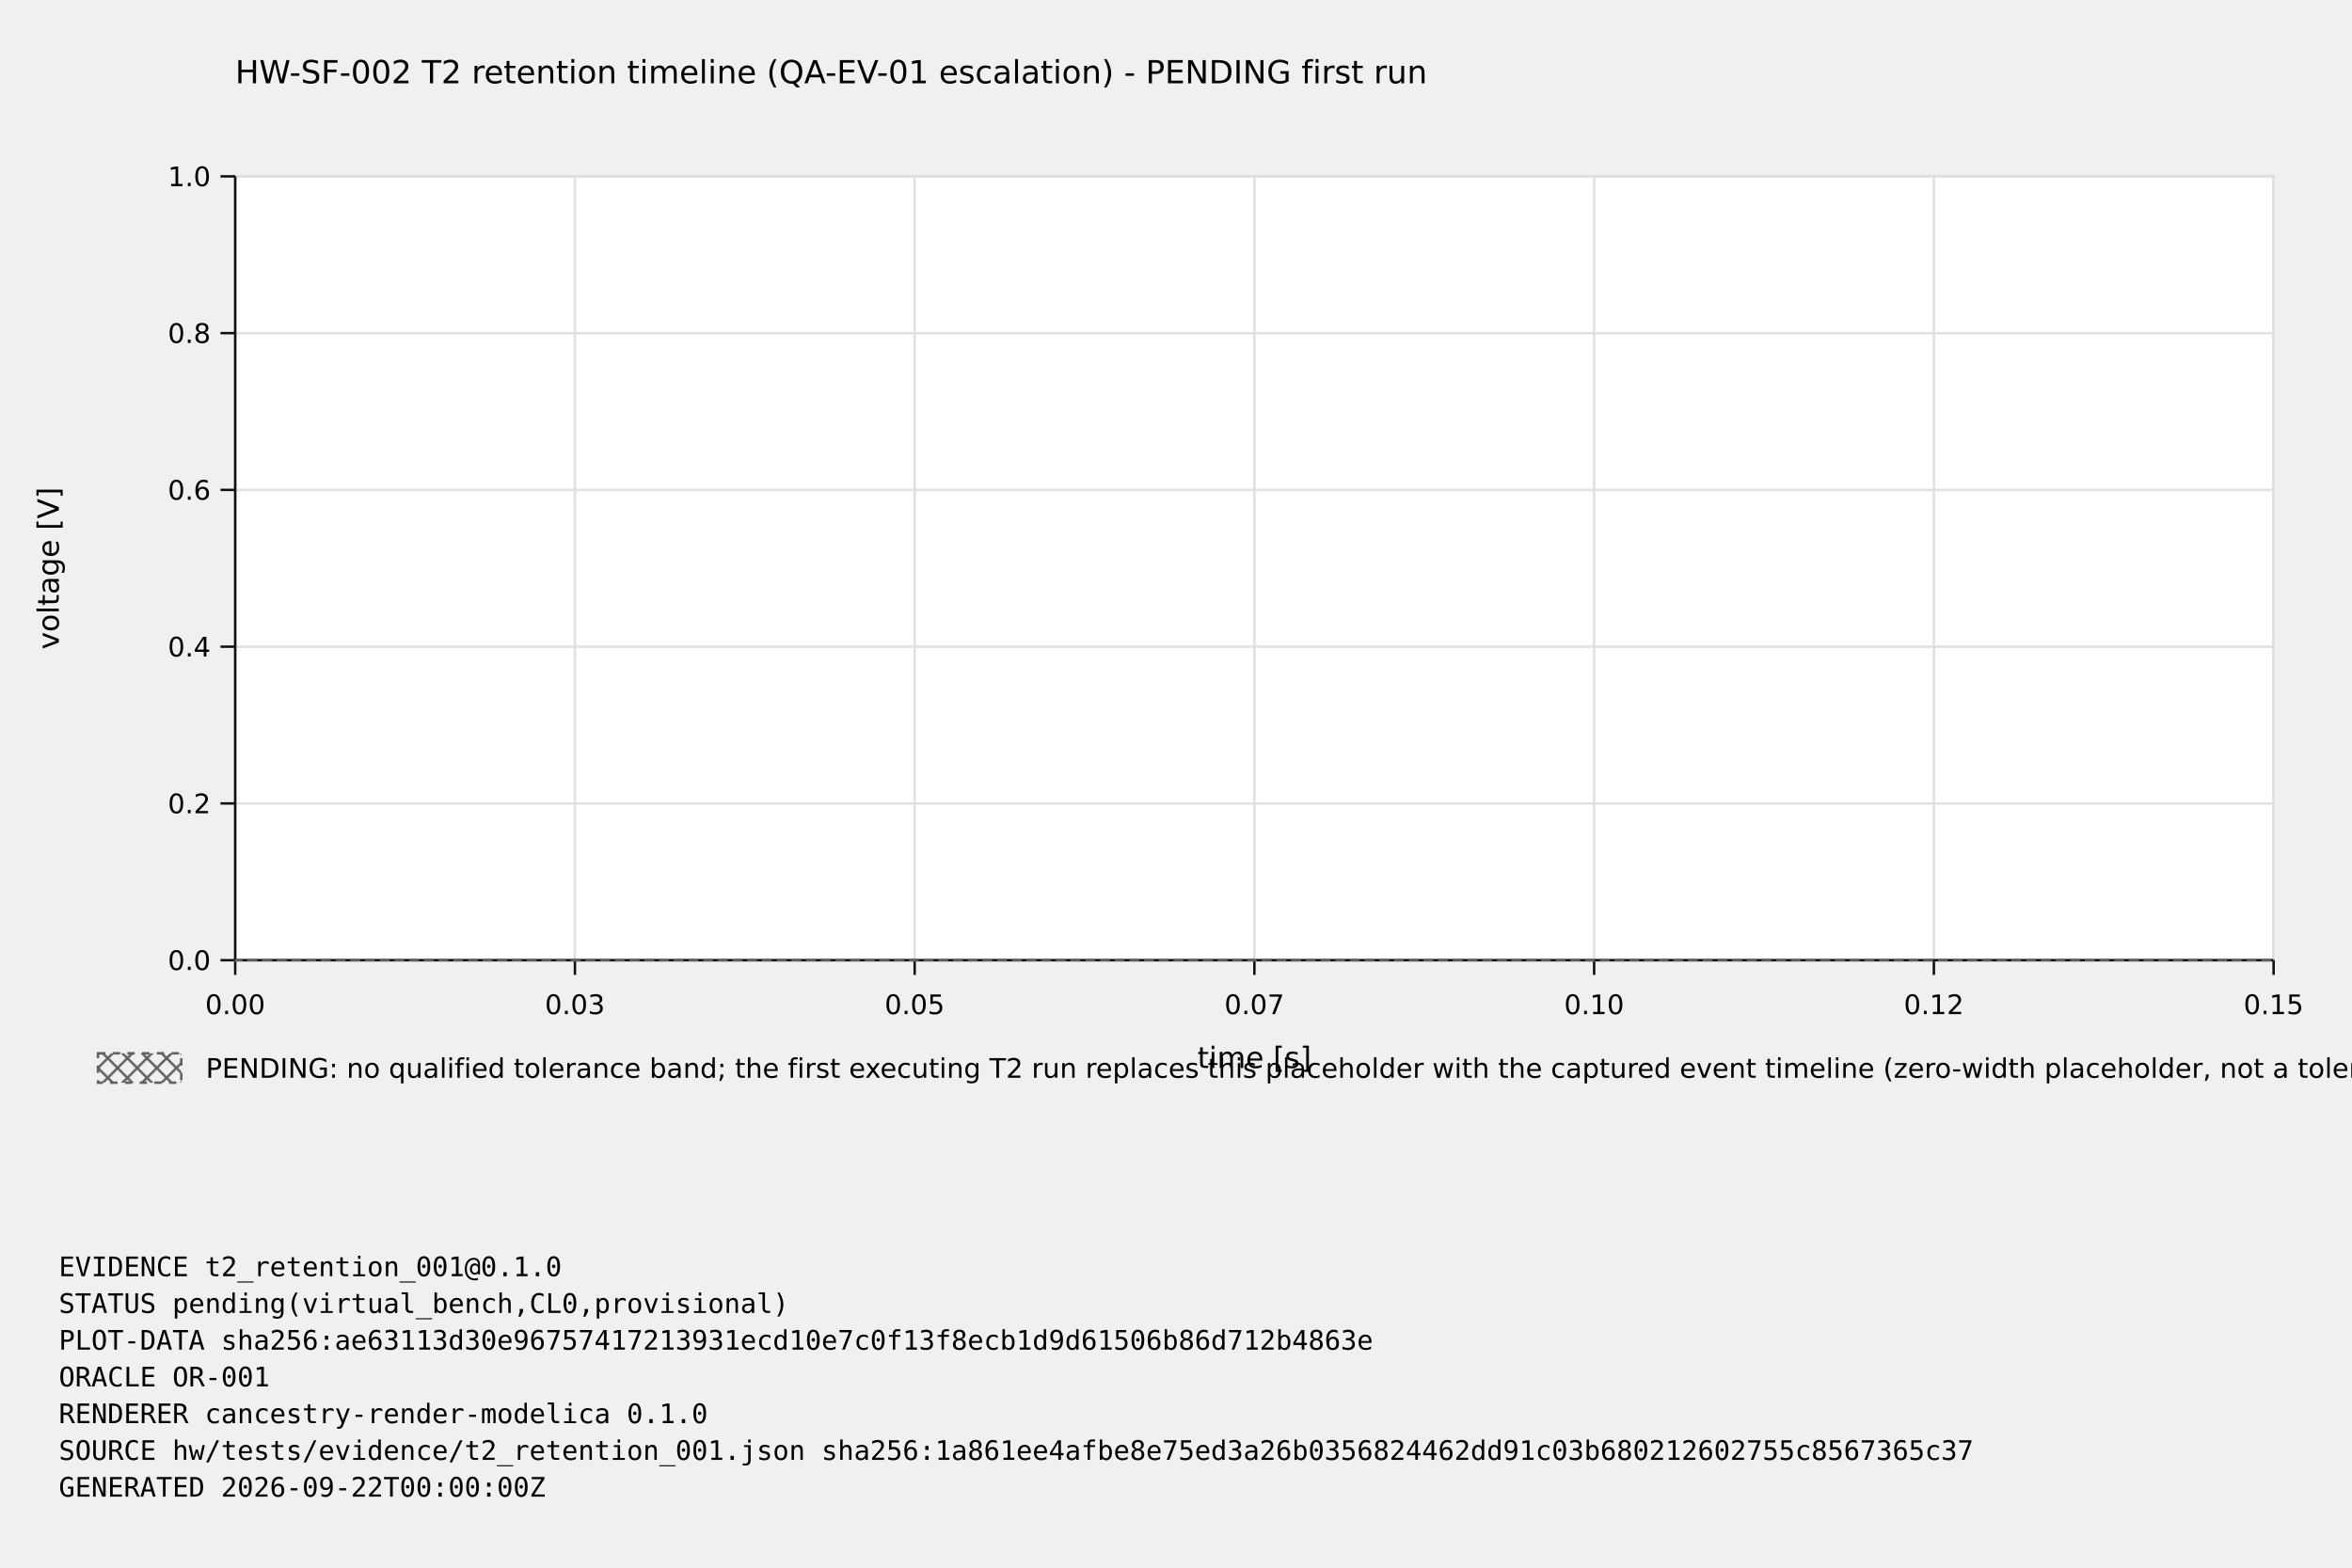
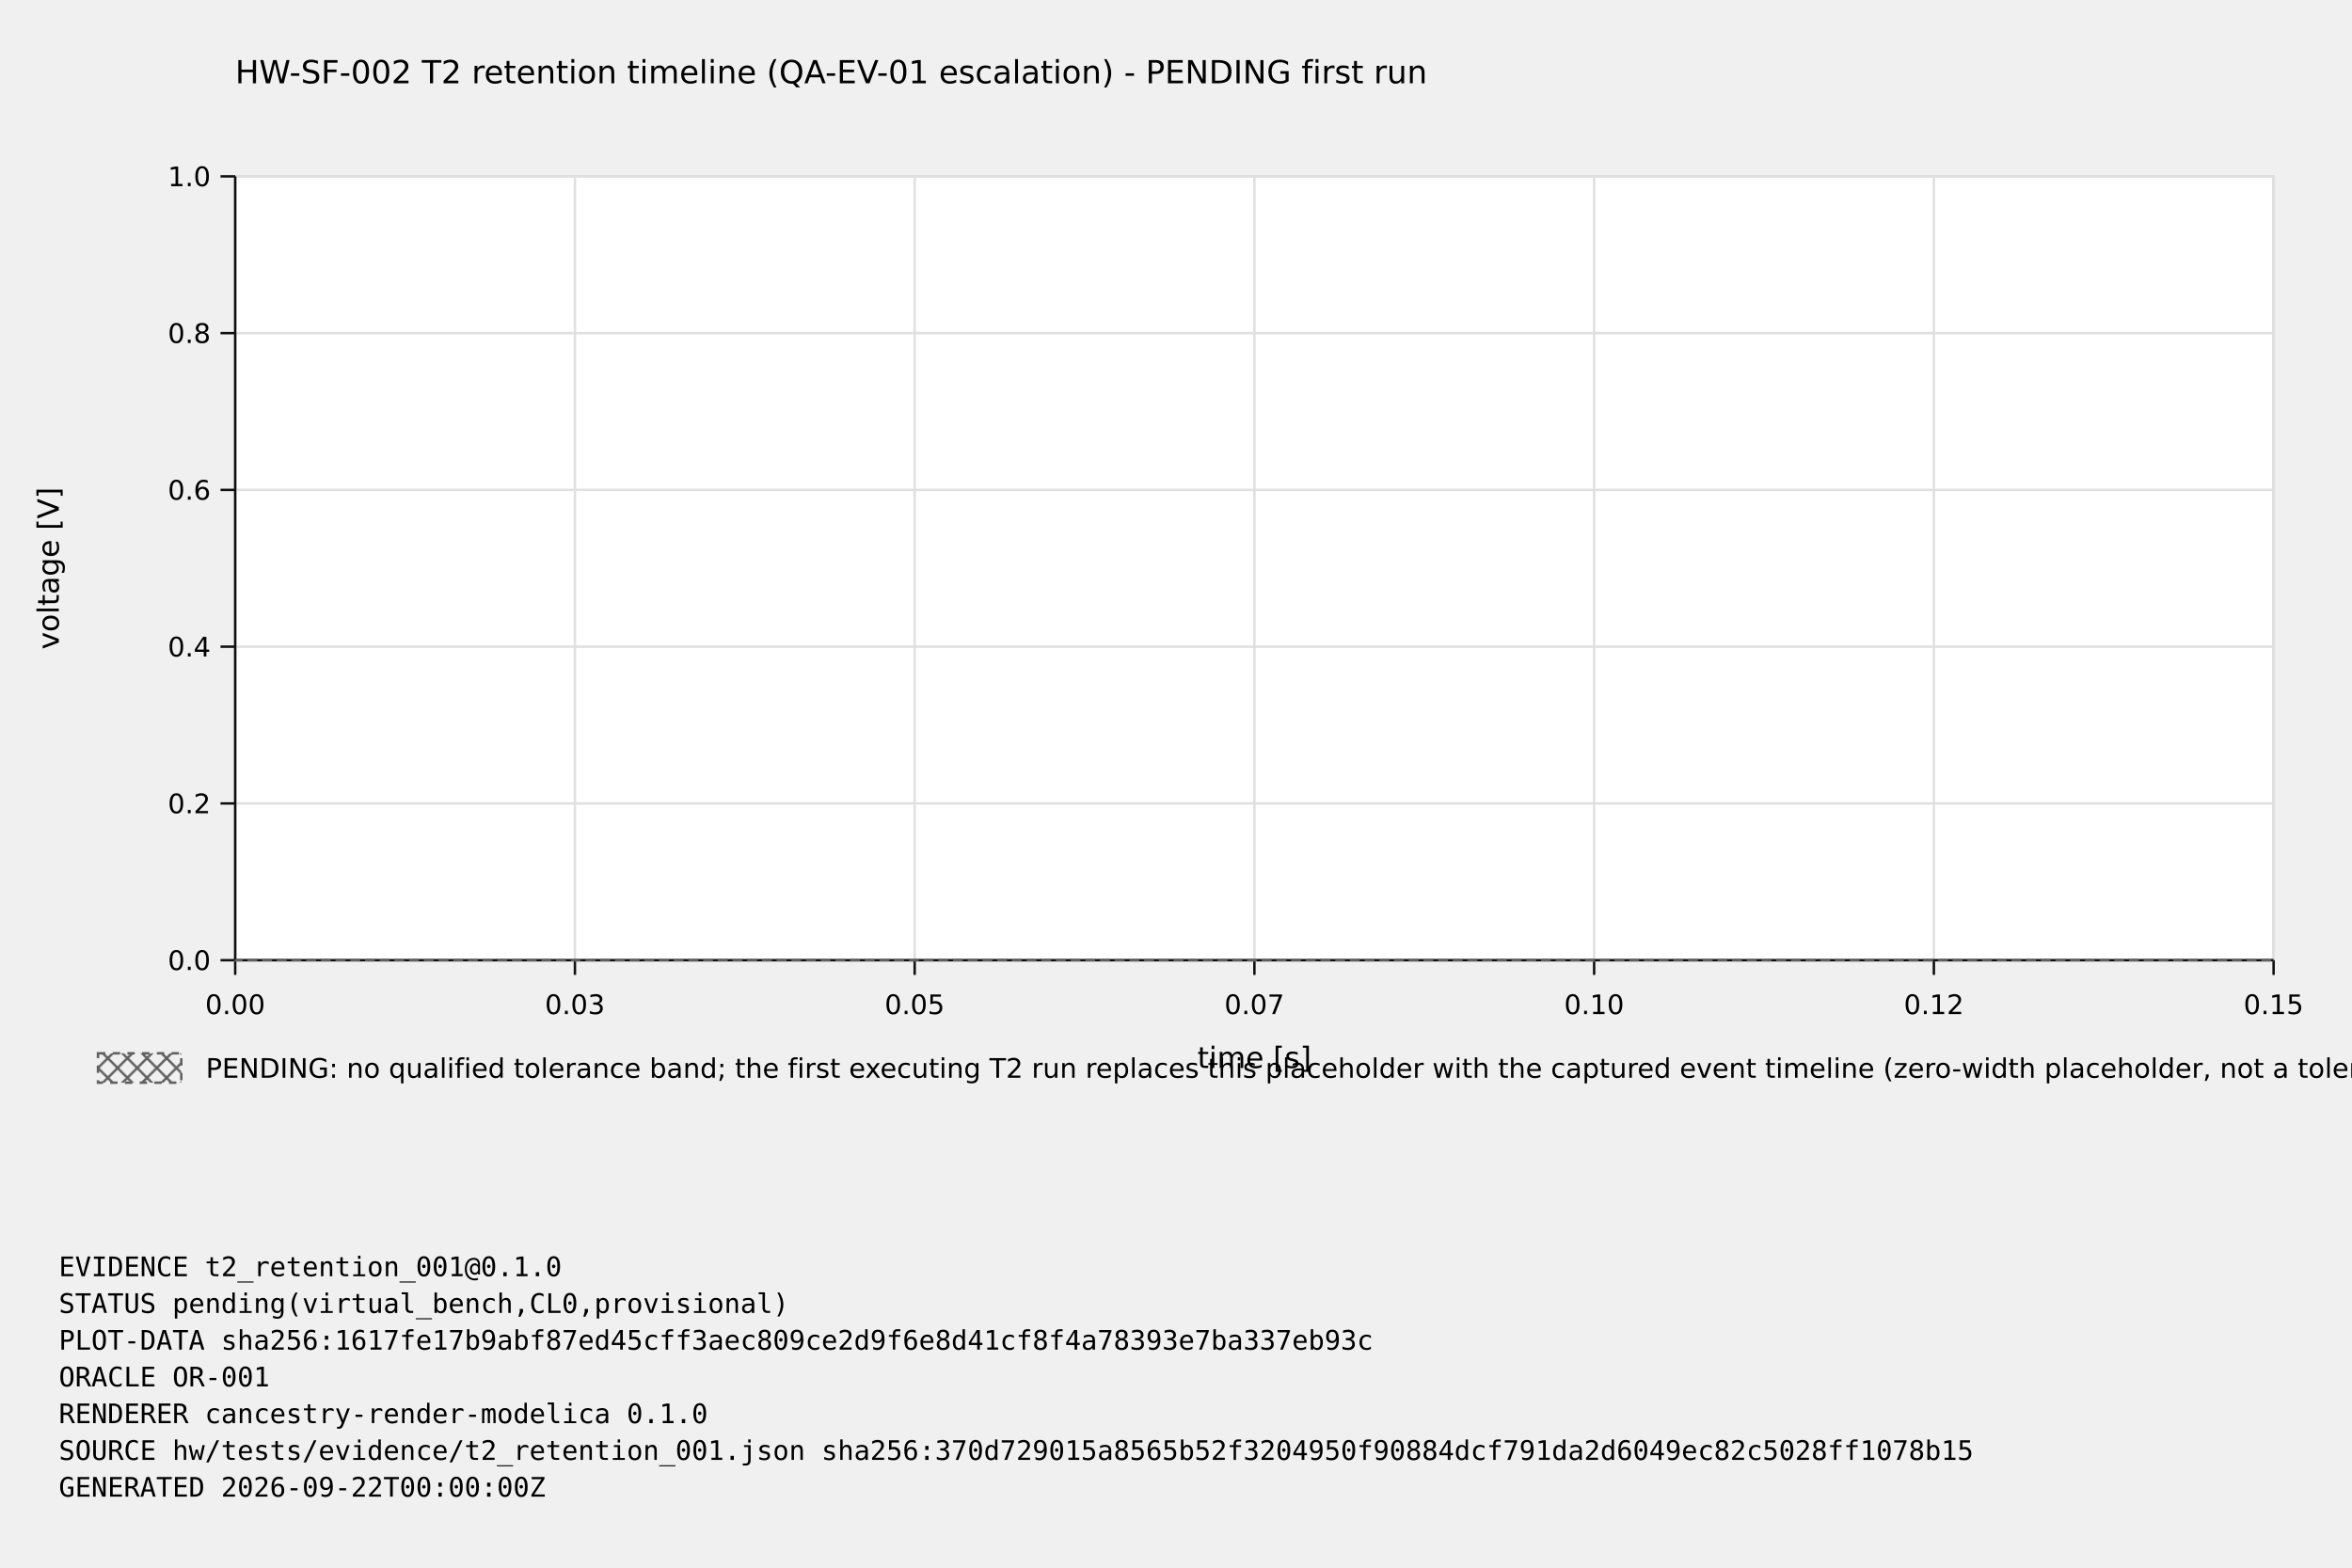
<svg xmlns="http://www.w3.org/2000/svg" width="960" height="640" viewBox="0 0 960 640" role="img" aria-labelledby="t2_retention_001-title t2_retention_001-desc">
  <defs>
    <pattern id="hatch-0" width="8" height="8" patternUnits="userSpaceOnUse">
      <line x1="0" y1="0" x2="8" y2="8" stroke="#606060" stroke-width="1" />
      <line x1="8" y1="0" x2="0" y2="8" stroke="#606060" stroke-width="1" />
    </pattern>
  </defs>
  <rect x="96" y="72" width="832" height="320" fill="#ffffff" stroke="#d0d0d0" />
  <line x1="96.000" y1="72" x2="96.000" y2="392" stroke="#e0e0e0" />
  <line x1="96.000" y1="392" x2="96.000" y2="398" stroke="#101010" />
  <text x="96.000" y="414" text-anchor="middle" font-family="DejaVu Sans, sans-serif" font-size="11">0.00</text>
  <line x1="234.667" y1="72" x2="234.667" y2="392" stroke="#e0e0e0" />
  <line x1="234.667" y1="392" x2="234.667" y2="398" stroke="#101010" />
  <text x="234.667" y="414" text-anchor="middle" font-family="DejaVu Sans, sans-serif" font-size="11">0.03</text>
  <line x1="373.333" y1="72" x2="373.333" y2="392" stroke="#e0e0e0" />
  <line x1="373.333" y1="392" x2="373.333" y2="398" stroke="#101010" />
  <text x="373.333" y="414" text-anchor="middle" font-family="DejaVu Sans, sans-serif" font-size="11">0.05</text>
  <line x1="512.000" y1="72" x2="512.000" y2="392" stroke="#e0e0e0" />
  <line x1="512.000" y1="392" x2="512.000" y2="398" stroke="#101010" />
  <text x="512.000" y="414" text-anchor="middle" font-family="DejaVu Sans, sans-serif" font-size="11">0.07</text>
  <line x1="650.667" y1="72" x2="650.667" y2="392" stroke="#e0e0e0" />
  <line x1="650.667" y1="392" x2="650.667" y2="398" stroke="#101010" />
  <text x="650.667" y="414" text-anchor="middle" font-family="DejaVu Sans, sans-serif" font-size="11">0.10</text>
  <line x1="789.333" y1="72" x2="789.333" y2="392" stroke="#e0e0e0" />
  <line x1="789.333" y1="392" x2="789.333" y2="398" stroke="#101010" />
  <text x="789.333" y="414" text-anchor="middle" font-family="DejaVu Sans, sans-serif" font-size="11">0.12</text>
  <line x1="928.000" y1="72" x2="928.000" y2="392" stroke="#e0e0e0" />
  <line x1="928.000" y1="392" x2="928.000" y2="398" stroke="#101010" />
  <text x="928.000" y="414" text-anchor="middle" font-family="DejaVu Sans, sans-serif" font-size="11">0.15</text>
  <line x1="96" y1="392.000" x2="928" y2="392.000" stroke="#e0e0e0" />
  <line x1="90" y1="392.000" x2="96" y2="392.000" stroke="#101010" />
  <text x="86" y="396.000" text-anchor="end" font-family="DejaVu Sans, sans-serif" font-size="11">0.0</text>
  <line x1="96" y1="328.000" x2="928" y2="328.000" stroke="#e0e0e0" />
  <line x1="90" y1="328.000" x2="96" y2="328.000" stroke="#101010" />
  <text x="86" y="332.000" text-anchor="end" font-family="DejaVu Sans, sans-serif" font-size="11">0.2</text>
  <line x1="96" y1="264.000" x2="928" y2="264.000" stroke="#e0e0e0" />
  <line x1="90" y1="264.000" x2="96" y2="264.000" stroke="#101010" />
  <text x="86" y="268.000" text-anchor="end" font-family="DejaVu Sans, sans-serif" font-size="11">0.4</text>
  <line x1="96" y1="200.000" x2="928" y2="200.000" stroke="#e0e0e0" />
  <line x1="90" y1="200.000" x2="96" y2="200.000" stroke="#101010" />
  <text x="86" y="204.000" text-anchor="end" font-family="DejaVu Sans, sans-serif" font-size="11">0.6</text>
  <line x1="96" y1="136.000" x2="928" y2="136.000" stroke="#e0e0e0" />
  <line x1="90" y1="136.000" x2="96" y2="136.000" stroke="#101010" />
  <text x="86" y="140.000" text-anchor="end" font-family="DejaVu Sans, sans-serif" font-size="11">0.8</text>
  <line x1="96" y1="72.000" x2="928" y2="72.000" stroke="#e0e0e0" />
  <line x1="90" y1="72.000" x2="96" y2="72.000" stroke="#101010" />
  <text x="86" y="76.000" text-anchor="end" font-family="DejaVu Sans, sans-serif" font-size="11">1.0</text>
  <line x1="96" y1="392" x2="928" y2="392" stroke="#101010" />
  <line x1="96" y1="72" x2="96" y2="392" stroke="#101010" />
  <text x="512" y="436" text-anchor="middle" font-family="DejaVu Sans, sans-serif" font-size="12">time [s]</text>
  <text x="24" y="232" text-anchor="middle" font-family="DejaVu Sans, sans-serif" font-size="12" transform="rotate(-90 24 232)">voltage [V]</text>
  <polygon points="96.000,392.000 928.000,392.000 928.000,392.000 96.000,392.000" fill="url(#hatch-0)" stroke="#606060" stroke-width="1" stroke-dasharray="3 3" />
  <text x="96" y="34" font-family="DejaVu Sans, sans-serif" font-size="13">HW-SF-002 T2 retention timeline (QA-EV-01 escalation) - PENDING first run</text>
  <g transform="translate(40,436)">
    <rect x="0" y="-6" width="34" height="12" fill="url(#hatch-0)" stroke="#606060" stroke-dasharray="3 3" />
    <text x="44" y="4" font-family="DejaVu Sans, sans-serif" font-size="11">PENDING: no qualified tolerance band; the first executing T2 run replaces this placeholder with the captured event timeline (zero-width placeholder, not a tolerance claim)</text>
  </g>
  <text x="24" y="521" font-family="DejaVu Sans Mono, monospace" font-size="11">EVIDENCE  t2_retention_001@0.1.0</text>
  <text x="24" y="536" font-family="DejaVu Sans Mono, monospace" font-size="11">STATUS  pending(virtual_bench,CL0,provisional)</text>
-   <text x="24" y="551" font-family="DejaVu Sans Mono, monospace" font-size="11">PLOT-DATA  sha256:ae63113d30e96757417213931ecd10e7c0f13f8ecb1d9d61506b86d712b4863e</text>
+   <text x="24" y="551" font-family="DejaVu Sans Mono, monospace" font-size="11">PLOT-DATA  sha256:1617fe17b9abf87ed45cff3aec809ce2d9f6e8d41cf8f4a78393e7ba337eb93c</text>
  <text x="24" y="566" font-family="DejaVu Sans Mono, monospace" font-size="11">ORACLE  OR-001</text>
  <text x="24" y="581" font-family="DejaVu Sans Mono, monospace" font-size="11">RENDERER  cancestry-render-modelica 0.1.0</text>
-   <text x="24" y="596" font-family="DejaVu Sans Mono, monospace" font-size="11">SOURCE  hw/tests/evidence/t2_retention_001.json sha256:1a861ee4afbe8e75ed3a26b0356824462dd91c03b680212602755c8567365c37</text>
+   <text x="24" y="596" font-family="DejaVu Sans Mono, monospace" font-size="11">SOURCE  hw/tests/evidence/t2_retention_001.json sha256:370d729015a8565b52f3204950f90884dcf791da2d6049ec82c5028ff1078b15</text>
  <text x="24" y="611" font-family="DejaVu Sans Mono, monospace" font-size="11">GENERATED  2026-09-22T00:00:00Z</text>
</svg>
